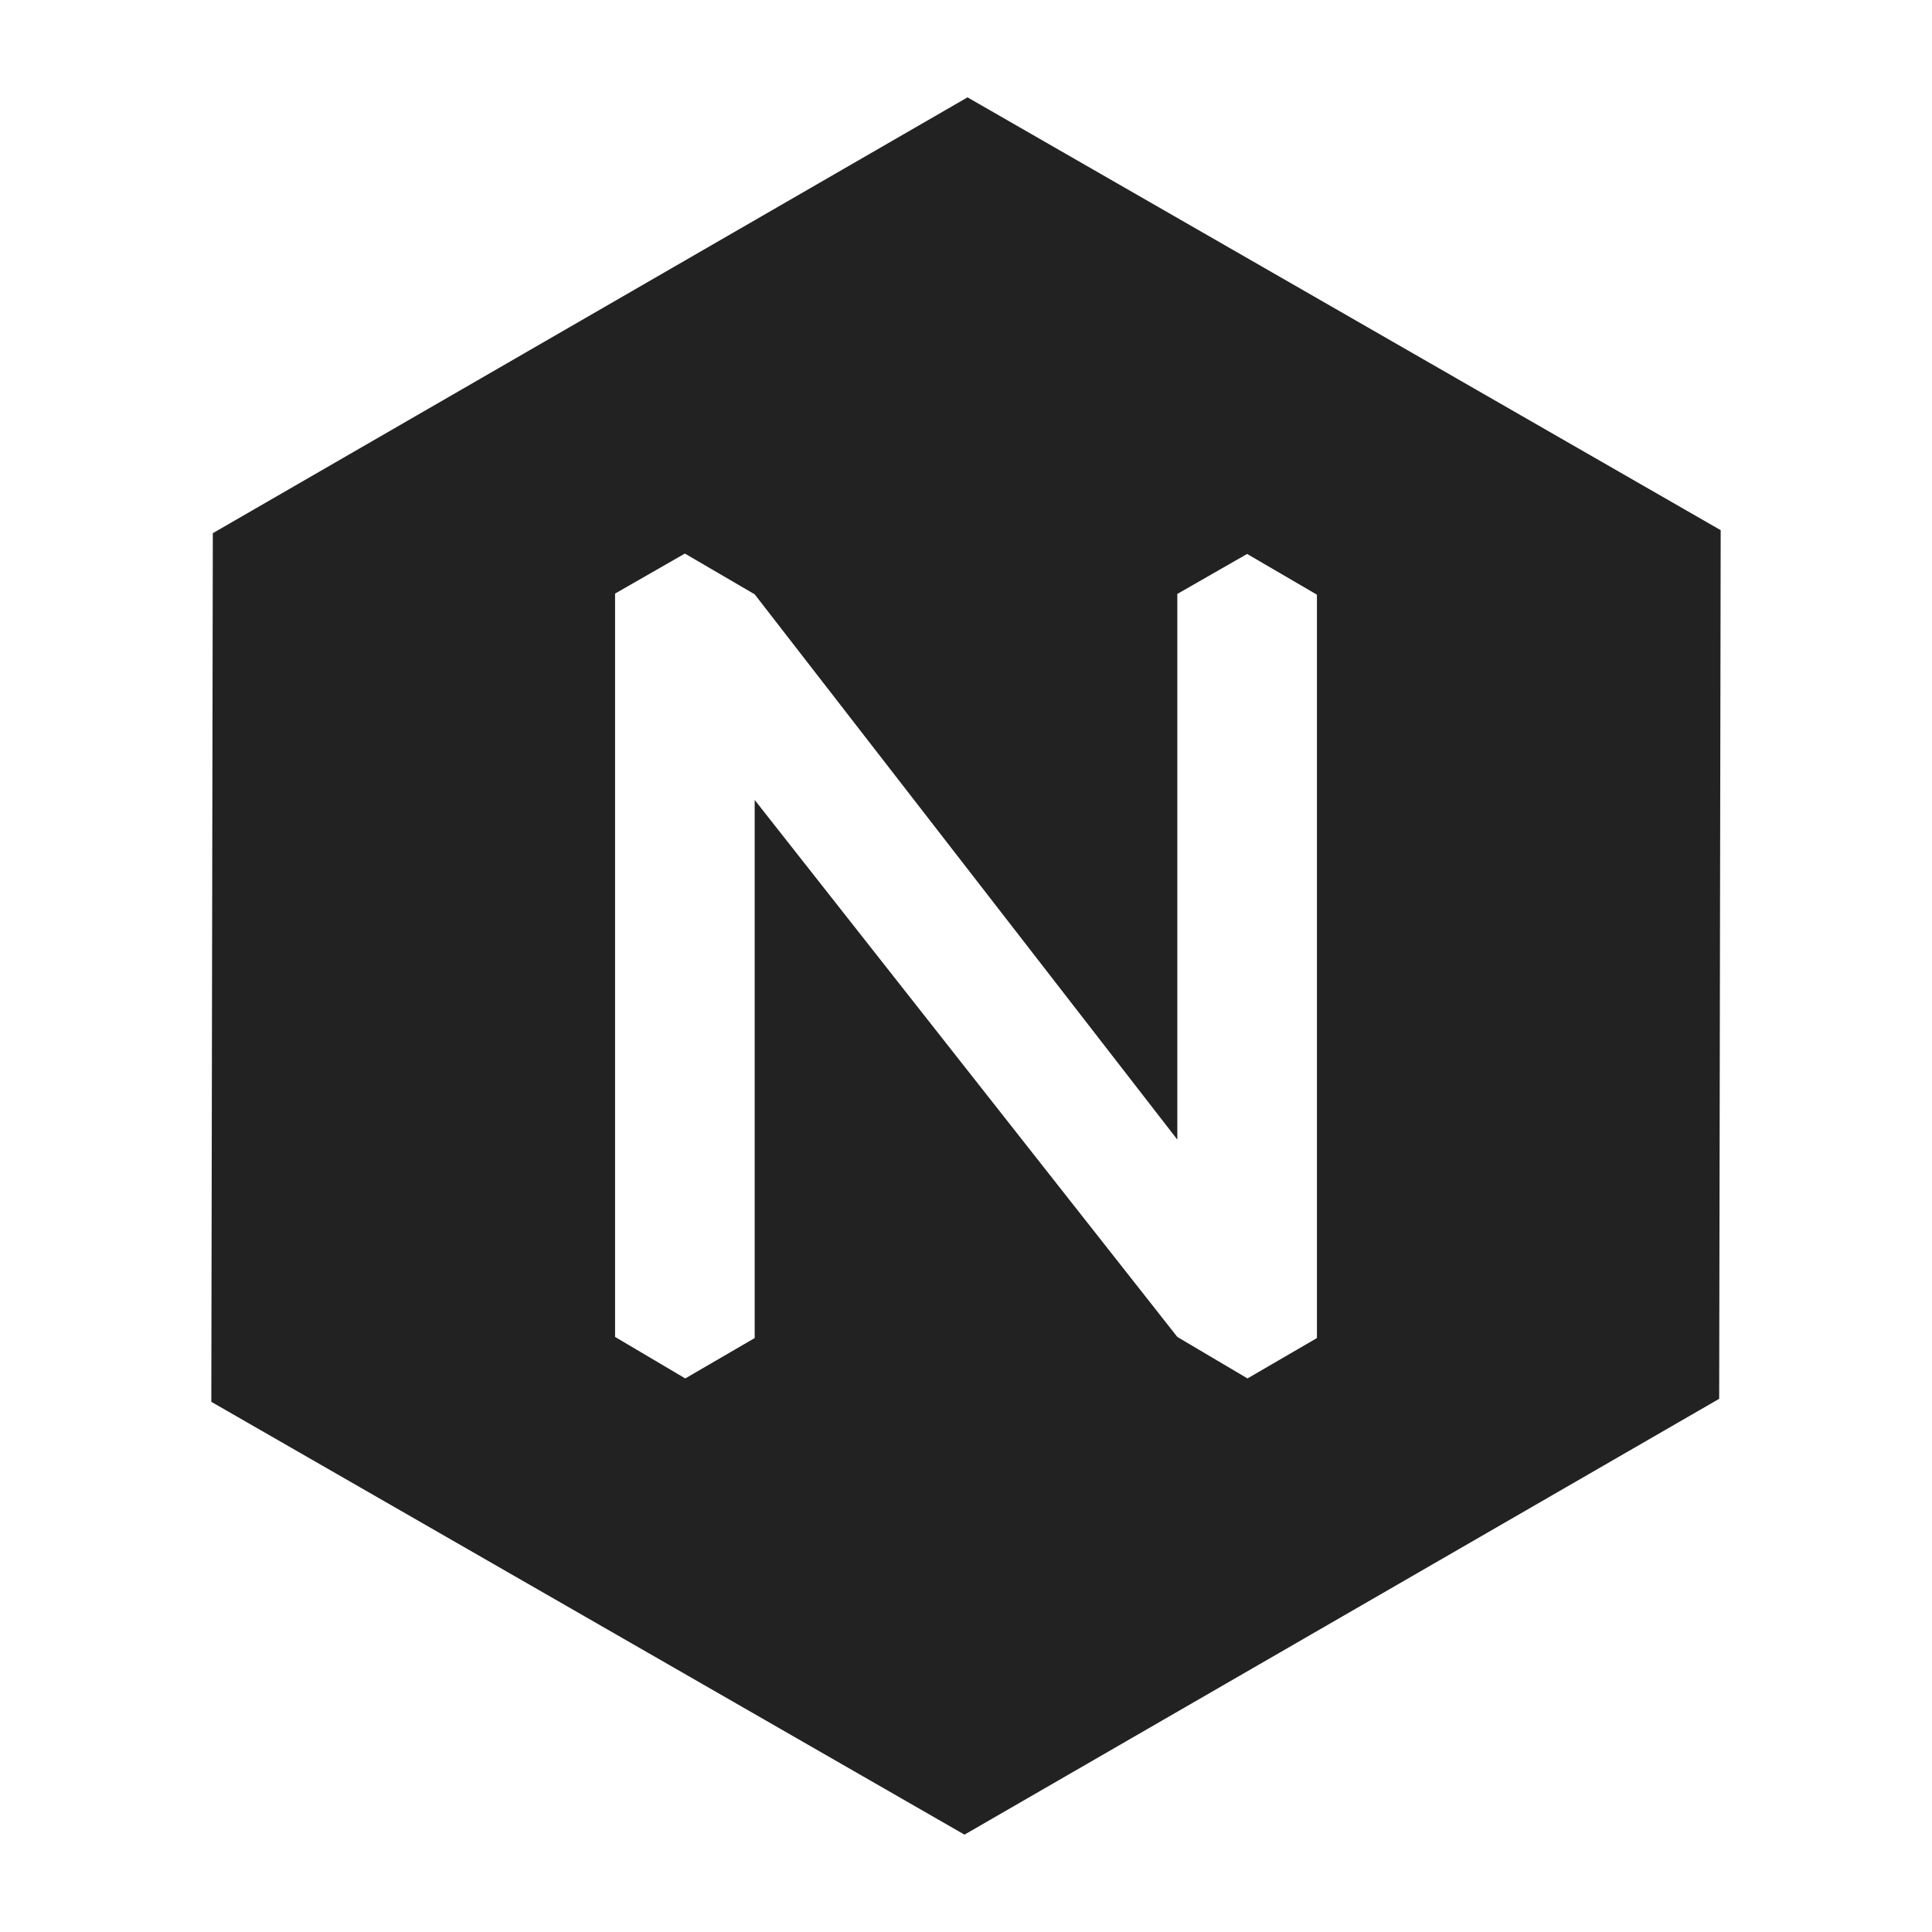
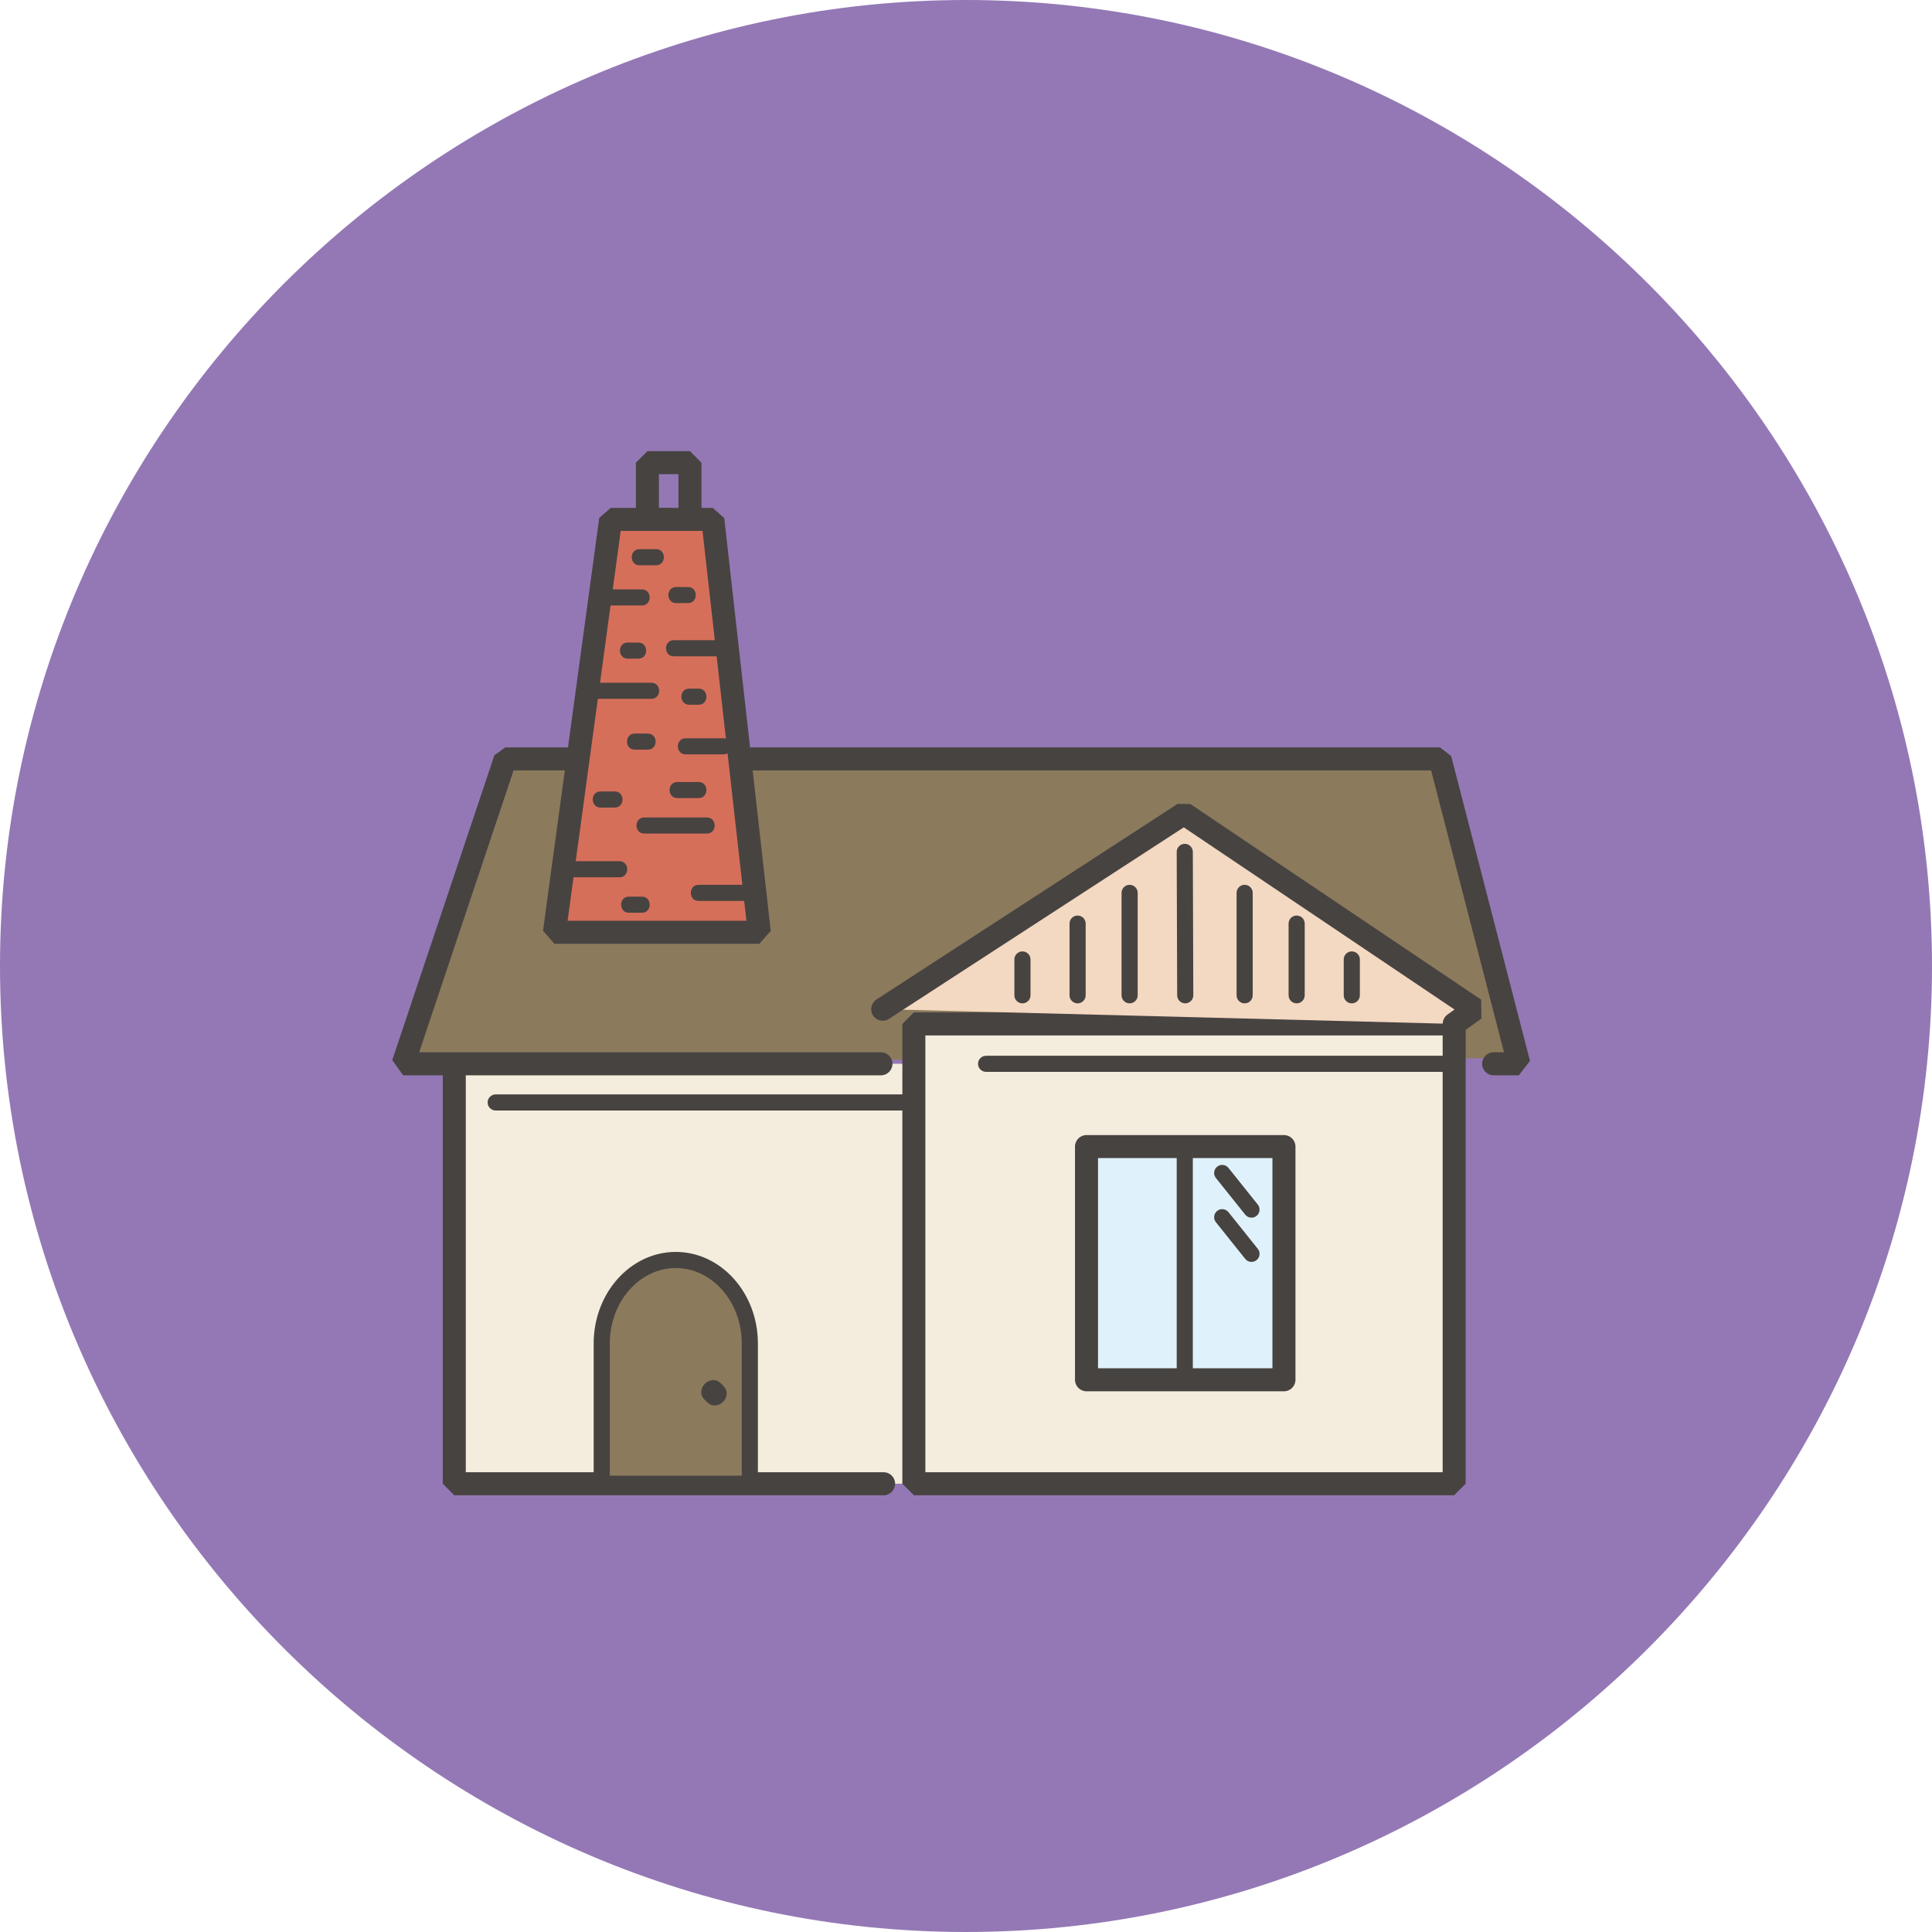
- <svg xmlns="http://www.w3.org/2000/svg" xml:space="preserve" enable-background="new 0 0 512 512" viewBox="0 0 512 512" height="512px" width="512px" y="0px" x="0px" id="NexT" version="1.1">
-   <defs id="defs3388" />
-   <path style="fill:#222222;fill-opacity:1" id="path3384" d="M 256.4,25.8 56.4,141.3 56,371.5 255.6,486.2 455.6,370.7 456,140.5 Z m 92.6,328.8 -18.4,10.7 -18.6,-11 0,0 -112,-142.3 0,142.6 -18.4,10.7 -18.6,-11 0,-197 18.5,-10.6 18.5,10.8 0,0 112,144.5 0,-144.6 18.5,-10.6 18.5,10.8 z" />
+ <svg xmlns="http://www.w3.org/2000/svg" t="1601893100451" class="icon" viewBox="0 0 1024 1024" version="1.1" p-id="5778" width="200" height="200">
+   <defs>
+     <style type="text/css" />
+   </defs>
+   <path d="M512 1024C230.4 1024 0 793.6 0 512S230.4 0 512 0s512 230.4 512 512-230.4 512-512 512z" fill="#9478B5" p-id="5779" />
+   <path d="M274.352 403.04l487.624-1.432 43.944 159.256-591.104 1.432z" fill="#8B7A5C" p-id="5780" />
+   <path d="M484.456 786.408H240.784V563.84h242.184" fill="#F4EDDD" p-id="5781" />
+   <path d="M468.32 792.52H240.784l-6.104-6.104V563.84l6.104-6.104h226.144c3.368 0 6.096 2.736 6.096 6.104s-2.728 6.104-6.096 6.104H246.88v210.368h221.44a6.102 6.102 0 1 1 0 12.208" fill="#474341" p-id="5782" />
+   <path d="M484.4 542.704h286.368v243.704H484.4z" fill="#F4EDDD" p-id="5783" />
+   <path d="M770.744 792.512H484.368l-6.104-6.104V542.704l6.104-6.104h286.376l6.096 6.104v243.704l-6.096 6.104z m-280.28-12.2H764.64V548.808H490.464v231.504z" fill="#474341" p-id="5784" />
+   <path d="M467.84 534.896l159.648-103.704 154.136 103.704-10.88 7.808" fill="#F3D8C2" p-id="5785" />
+   <path d="M770.744 548.808a6.104 6.104 0 0 1-3.56-11.056l3.752-2.688-143.512-96.56-156.256 101.52a6.104 6.104 0 0 1-6.648-10.24l159.64-103.712 6.728 0.064 154.144 103.704 0.152 10.016-10.888 7.808c-1.08 0.776-2.32 1.144-3.552 1.144" fill="#474341" p-id="5786" />
+   <path d="M805.016 569.944h-13.36a6.102 6.102 0 1 1 0-12.208h5.488l-38.616-149.392H397.424c-3.368 0-6.096-2.736-6.096-6.104s2.72-6.104 6.096-6.104h365.824l5.904 4.568 41.776 161.6-5.912 7.64zM240.376 569.944h-26.688l-5.784-8.048 54.136-161.6 5.784-4.16h32.312c3.368 0 6.096 2.736 6.096 6.104s-2.72 6.104-6.096 6.104h-27.92l-50.056 149.4h18.208a6.108 6.108 0 0 1 6.104 6.104 6.094 6.094 0 0 1-6.096 6.096" fill="#474341" p-id="5787" />
+   <path d="M293.864 494.12l29.8-218.824H377.8l24.648 218.824z" fill="#D66F5A" p-id="5788" />
+   <path d="M402.44 500.224h-108.576l-6.048-6.928 29.8-218.824 6.048-5.28h54.144l6.056 5.424 24.64 218.824-6.064 6.784z m-101.592-12.208h94.768L372.352 281.4h-43.36l-28.144 206.616z" fill="#474341" p-id="5789" />
+   <path d="M365.696 281.4a6.088 6.088 0 0 1-5.64-3.776 6.1 6.1 0 0 1-5.64 3.776h-11.272l-6.104-6.104v-30.072l6.104-6.104h22.552l6.096 6.104v30.072a6.1 6.1 0 0 1-6.096 6.104m-16.456-12.208h5.168c2.184 0 4.096 1.152 5.184 2.872v-20.736h-10.352v17.864z" fill="#474341" p-id="5790" />
+   <path d="M575.872 607.712h104.64v123.608h-104.64z" fill="#DFF1FA" p-id="5791" />
+   <path d="M680.52 737.416h-104.648a6.102 6.102 0 0 1-6.104-6.104v-123.6a6.102 6.102 0 0 1 6.104-6.104h104.648a6.108 6.108 0 0 1 6.104 6.104v123.608a6.106 6.106 0 0 1-6.104 6.096m-98.552-12.2h92.448v-111.408h-92.448v111.408z" fill="#474341" p-id="5792" />
+   <path d="M397.432 786.408V712.08c0-24.344-17.664-44.264-39.256-44.264s-39.256 19.92-39.256 44.264v74.336h78.512v-0.008z" fill="#8B7A5C" p-id="5793" />
+   <path d="M397.432 790.68H318.92l-4.264-4.264V712.08c0-26.76 19.52-48.536 43.52-48.536s43.528 21.776 43.528 48.536v74.336l-4.272 4.264z m-74.24-8.536h69.968V712.08c0-22.056-15.696-39.992-34.984-39.992s-34.984 17.936-34.984 39.992v70.064zM766.592 568.112H522.648a4.266 4.266 0 1 1 0-8.536h243.944a4.266 4.266 0 1 1 0 8.536M480.872 588.592h-218.16a4.264 4.264 0 0 1-4.264-4.272c0-2.36 1.912-4.264 4.264-4.264h218.16c2.36 0 4.272 1.904 4.272 4.264s-1.912 4.272-4.272 4.272M627.952 731.384a4.266 4.266 0 0 1-4.272-4.272v-119.4c0-2.368 1.912-4.272 4.272-4.272s4.272 1.904 4.272 4.272v119.4a4.266 4.266 0 0 1-4.272 4.272M663.328 645.384a4.226 4.226 0 0 1-3.336-1.608l-15.536-19.416a4.27 4.27 0 0 1 0.664-6 4.26 4.26 0 0 1 6 0.672l15.536 19.416a4.27 4.27 0 0 1-3.328 6.936M663.328 668.832a4.226 4.226 0 0 1-3.336-1.608l-15.536-19.416a4.27 4.27 0 0 1 0.664-6 4.268 4.268 0 0 1 6 0.672l15.536 19.416a4.27 4.27 0 0 1-3.328 6.936M628.2 531.8a4.268 4.268 0 0 1-4.272-4.256l-0.248-76a4.272 4.272 0 0 1 4.256-4.288h0.008c2.36 0 4.264 1.896 4.28 4.256l0.248 76a4.276 4.276 0 0 1-4.256 4.288h-0.016zM659.688 531.8a4.266 4.266 0 0 1-4.272-4.272V473.24c0-2.36 1.912-4.264 4.272-4.264s4.272 1.904 4.272 4.264v54.288c0 2.36-1.912 4.272-4.272 4.272M687.248 531.8a4.266 4.266 0 0 1-4.272-4.272v-37.992c0-2.368 1.912-4.272 4.272-4.272s4.272 1.904 4.272 4.272v37.992c0 2.36-1.912 4.272-4.272 4.272M716.48 531.8a4.266 4.266 0 0 1-4.272-4.272v-19c0-2.36 1.912-4.264 4.272-4.264s4.272 1.904 4.272 4.264v19c0 2.36-1.912 4.272-4.272 4.272M598.72 531.8a4.266 4.266 0 0 1-4.272-4.272V473.24c0-2.36 1.912-4.264 4.272-4.264s4.272 1.904 4.272 4.264v54.288c0 2.36-1.912 4.272-4.272 4.272M571.152 531.8a4.266 4.266 0 0 1-4.272-4.272v-37.992c0-2.368 1.912-4.272 4.272-4.272s4.272 1.904 4.272 4.272v37.992c0 2.36-1.912 4.272-4.272 4.272M541.92 531.8a4.266 4.266 0 0 1-4.272-4.272v-19c0-2.36 1.912-4.264 4.272-4.264s4.272 1.904 4.272 4.264v19c0 2.36-1.912 4.272-4.272 4.272M323.304 320.912h16.912c5.496 0 5.504-8.536 0-8.536h-16.912c-5.488-0.008-5.504 8.536 0 8.536M357.136 347.848h27.56c5.496 0 5.504-8.536 0-8.536h-27.56c-5.496-0.008-5.504 8.536 0 8.536M314.536 370.392h30.696c5.496 0 5.504-8.536 0-8.536h-30.696c-5.496 0-5.504 8.536 0 8.536M336.464 397.328h6.888c5.496 0 5.504-8.536 0-8.536h-6.888c-5.496 0-5.504 8.536 0 8.536M363.4 399.832h20.048c5.496 0 5.504-8.536 0-8.536H363.4c-5.496 0-5.504 8.536 0 8.536M358.384 319.656h6.264c5.496 0 5.504-8.536 0-8.536h-6.264c-5.496 0-5.504 8.536 0 8.536M338.968 299.608h8.768c5.496 0 5.504-8.536 0-8.536h-8.768c-5.496 0-5.504 8.536 0 8.536M318.296 428.024h7.52c5.496 0 5.504-8.536 0-8.536h-7.52c-5.496 0-5.504 8.536 0 8.536M341.472 441.808h33.2c5.496 0 5.504-8.536 0-8.536h-33.2c-5.496-0.008-5.504 8.536 0 8.536M359.008 423.016h11.28c5.496 0 5.504-8.536 0-8.536h-11.28c-5.488-0.008-5.496 8.536 0 8.536M299.504 464.984h28.816c5.496 0 5.504-8.536 0-8.536h-28.816c-5.496-0.008-5.504 8.536 0 8.536M370.288 477.512h26.936c5.496 0 5.504-8.536 0-8.536h-26.936c-5.496-0.008-5.504 8.536 0 8.536M333.328 483.776h6.888c5.496 0 5.504-8.536 0-8.536h-6.888c-5.496-0.008-5.504 8.536 0 8.536M332.704 349.096h5.64c5.496 0 5.504-8.536 0-8.536h-5.64c-5.496 0-5.504 8.536 0 8.536M365.272 373.528h5.016c5.496 0 5.504-8.536 0-8.536h-5.016c-5.488-0.008-5.496 8.536 0 8.536" fill="#474341" p-id="5794" />
+   <path d="M373.488 741.896l1.256 1.256c5.56 5.56 14.184-3.072 8.624-8.624-0.416-0.416-0.84-0.832-1.256-1.256-5.552-5.56-14.184 3.064-8.624 8.624" fill="#474341" p-id="5795" />
</svg>
